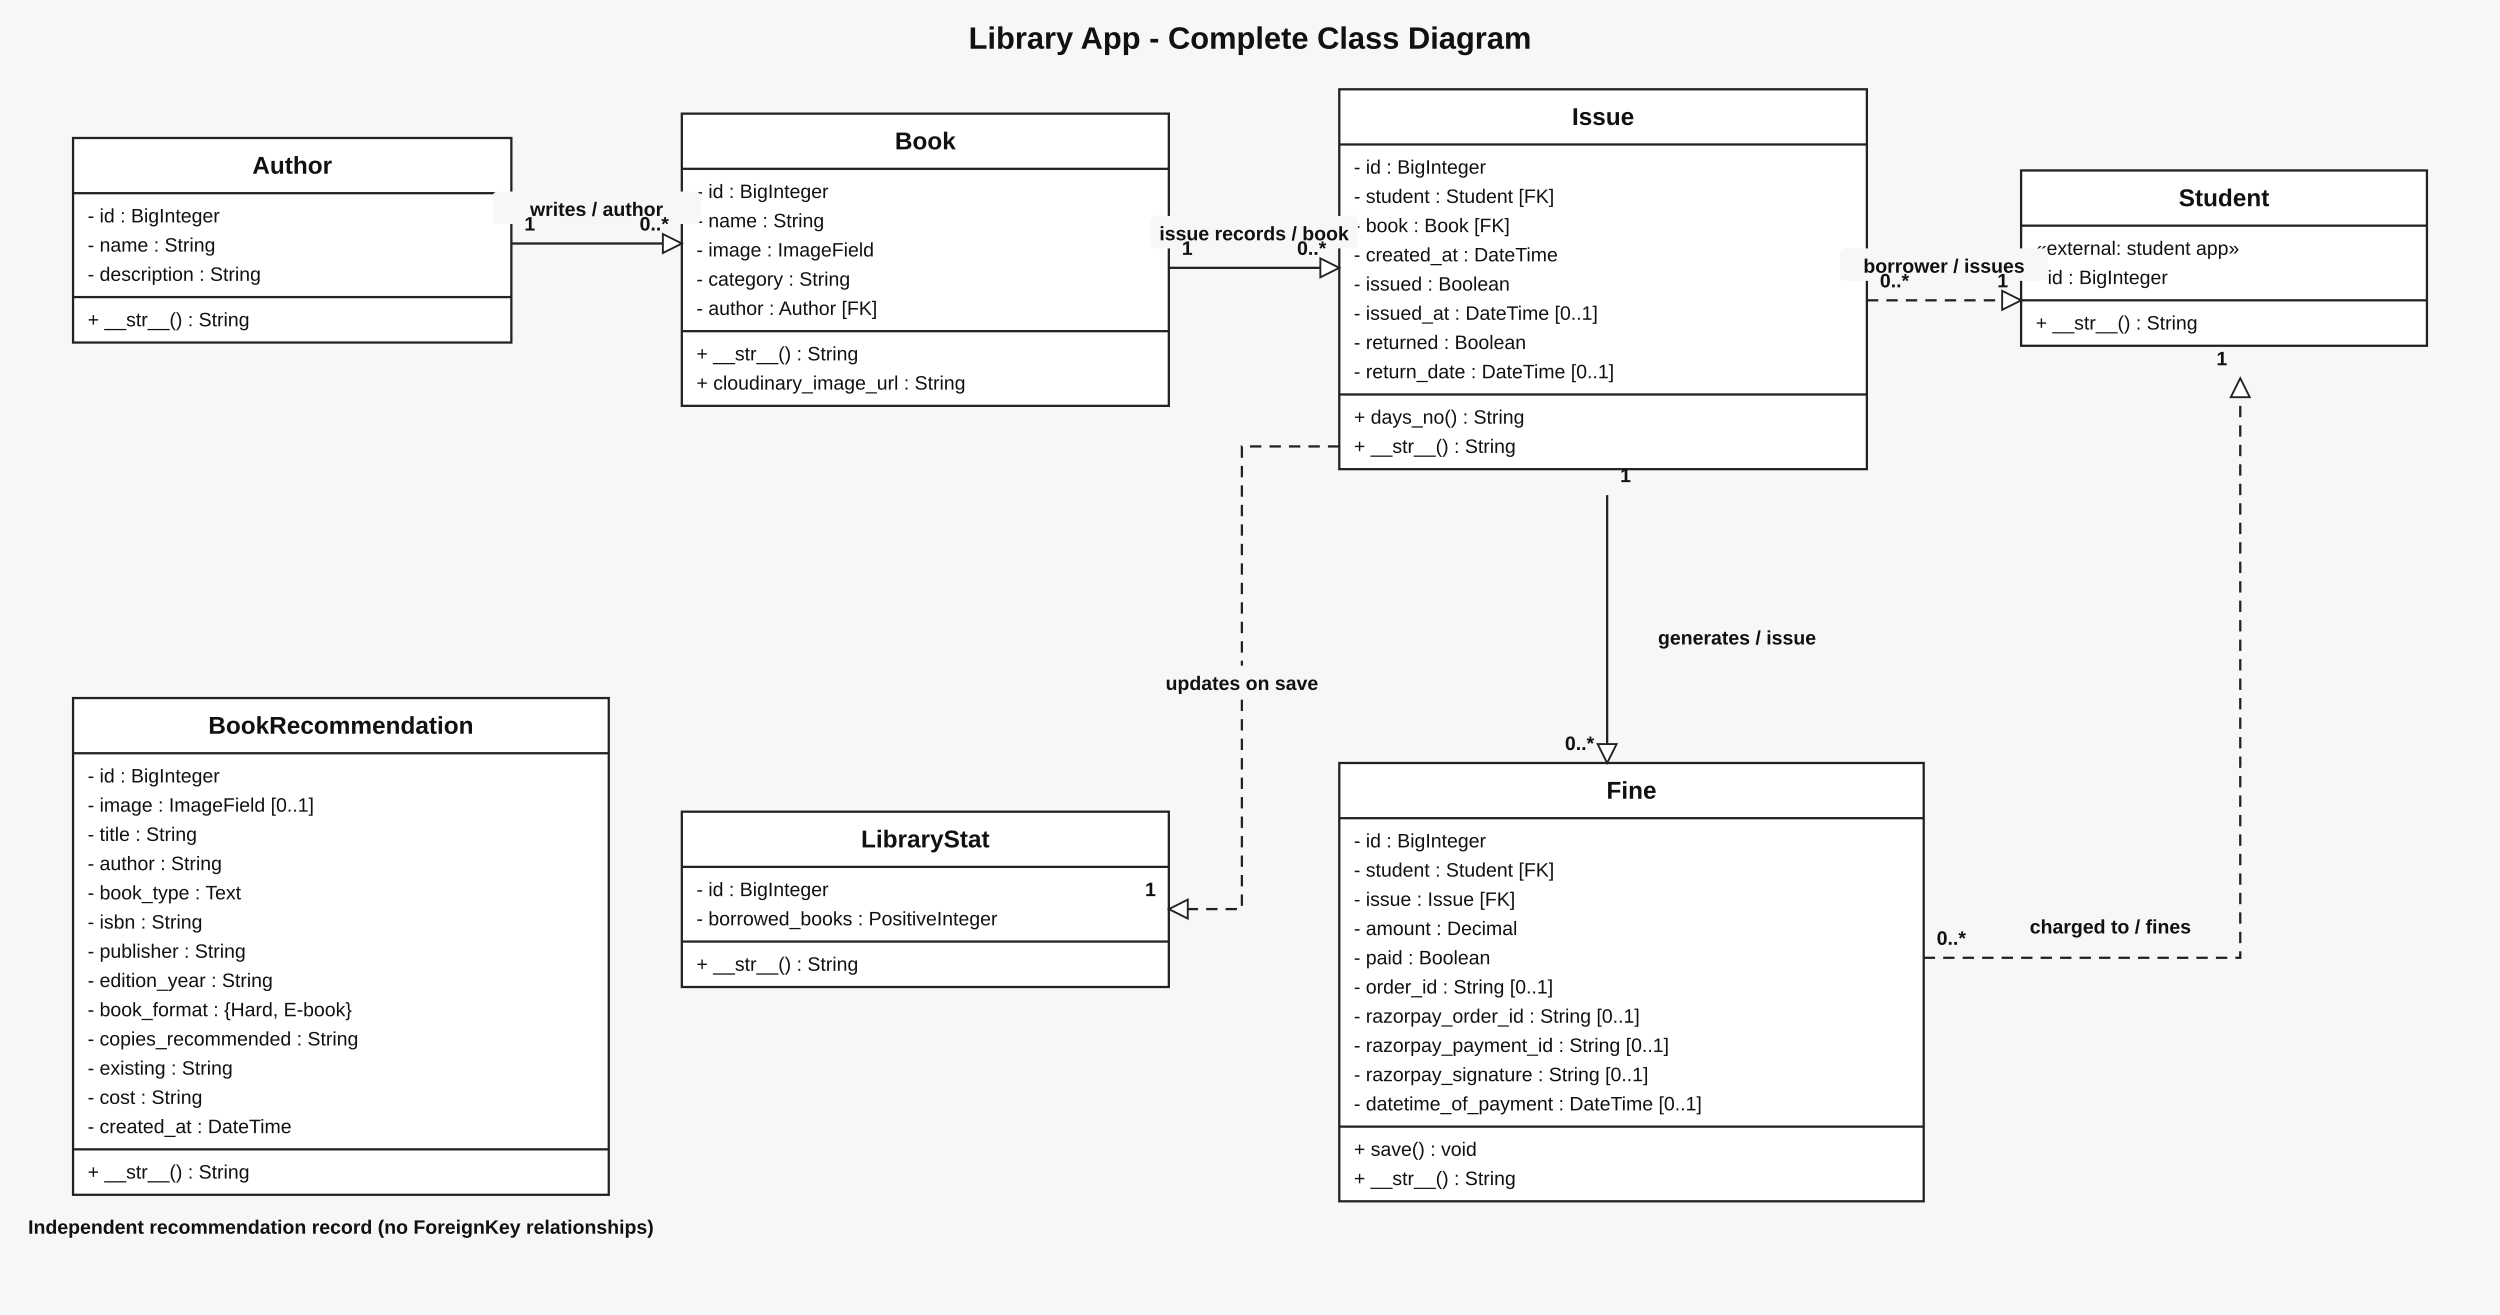
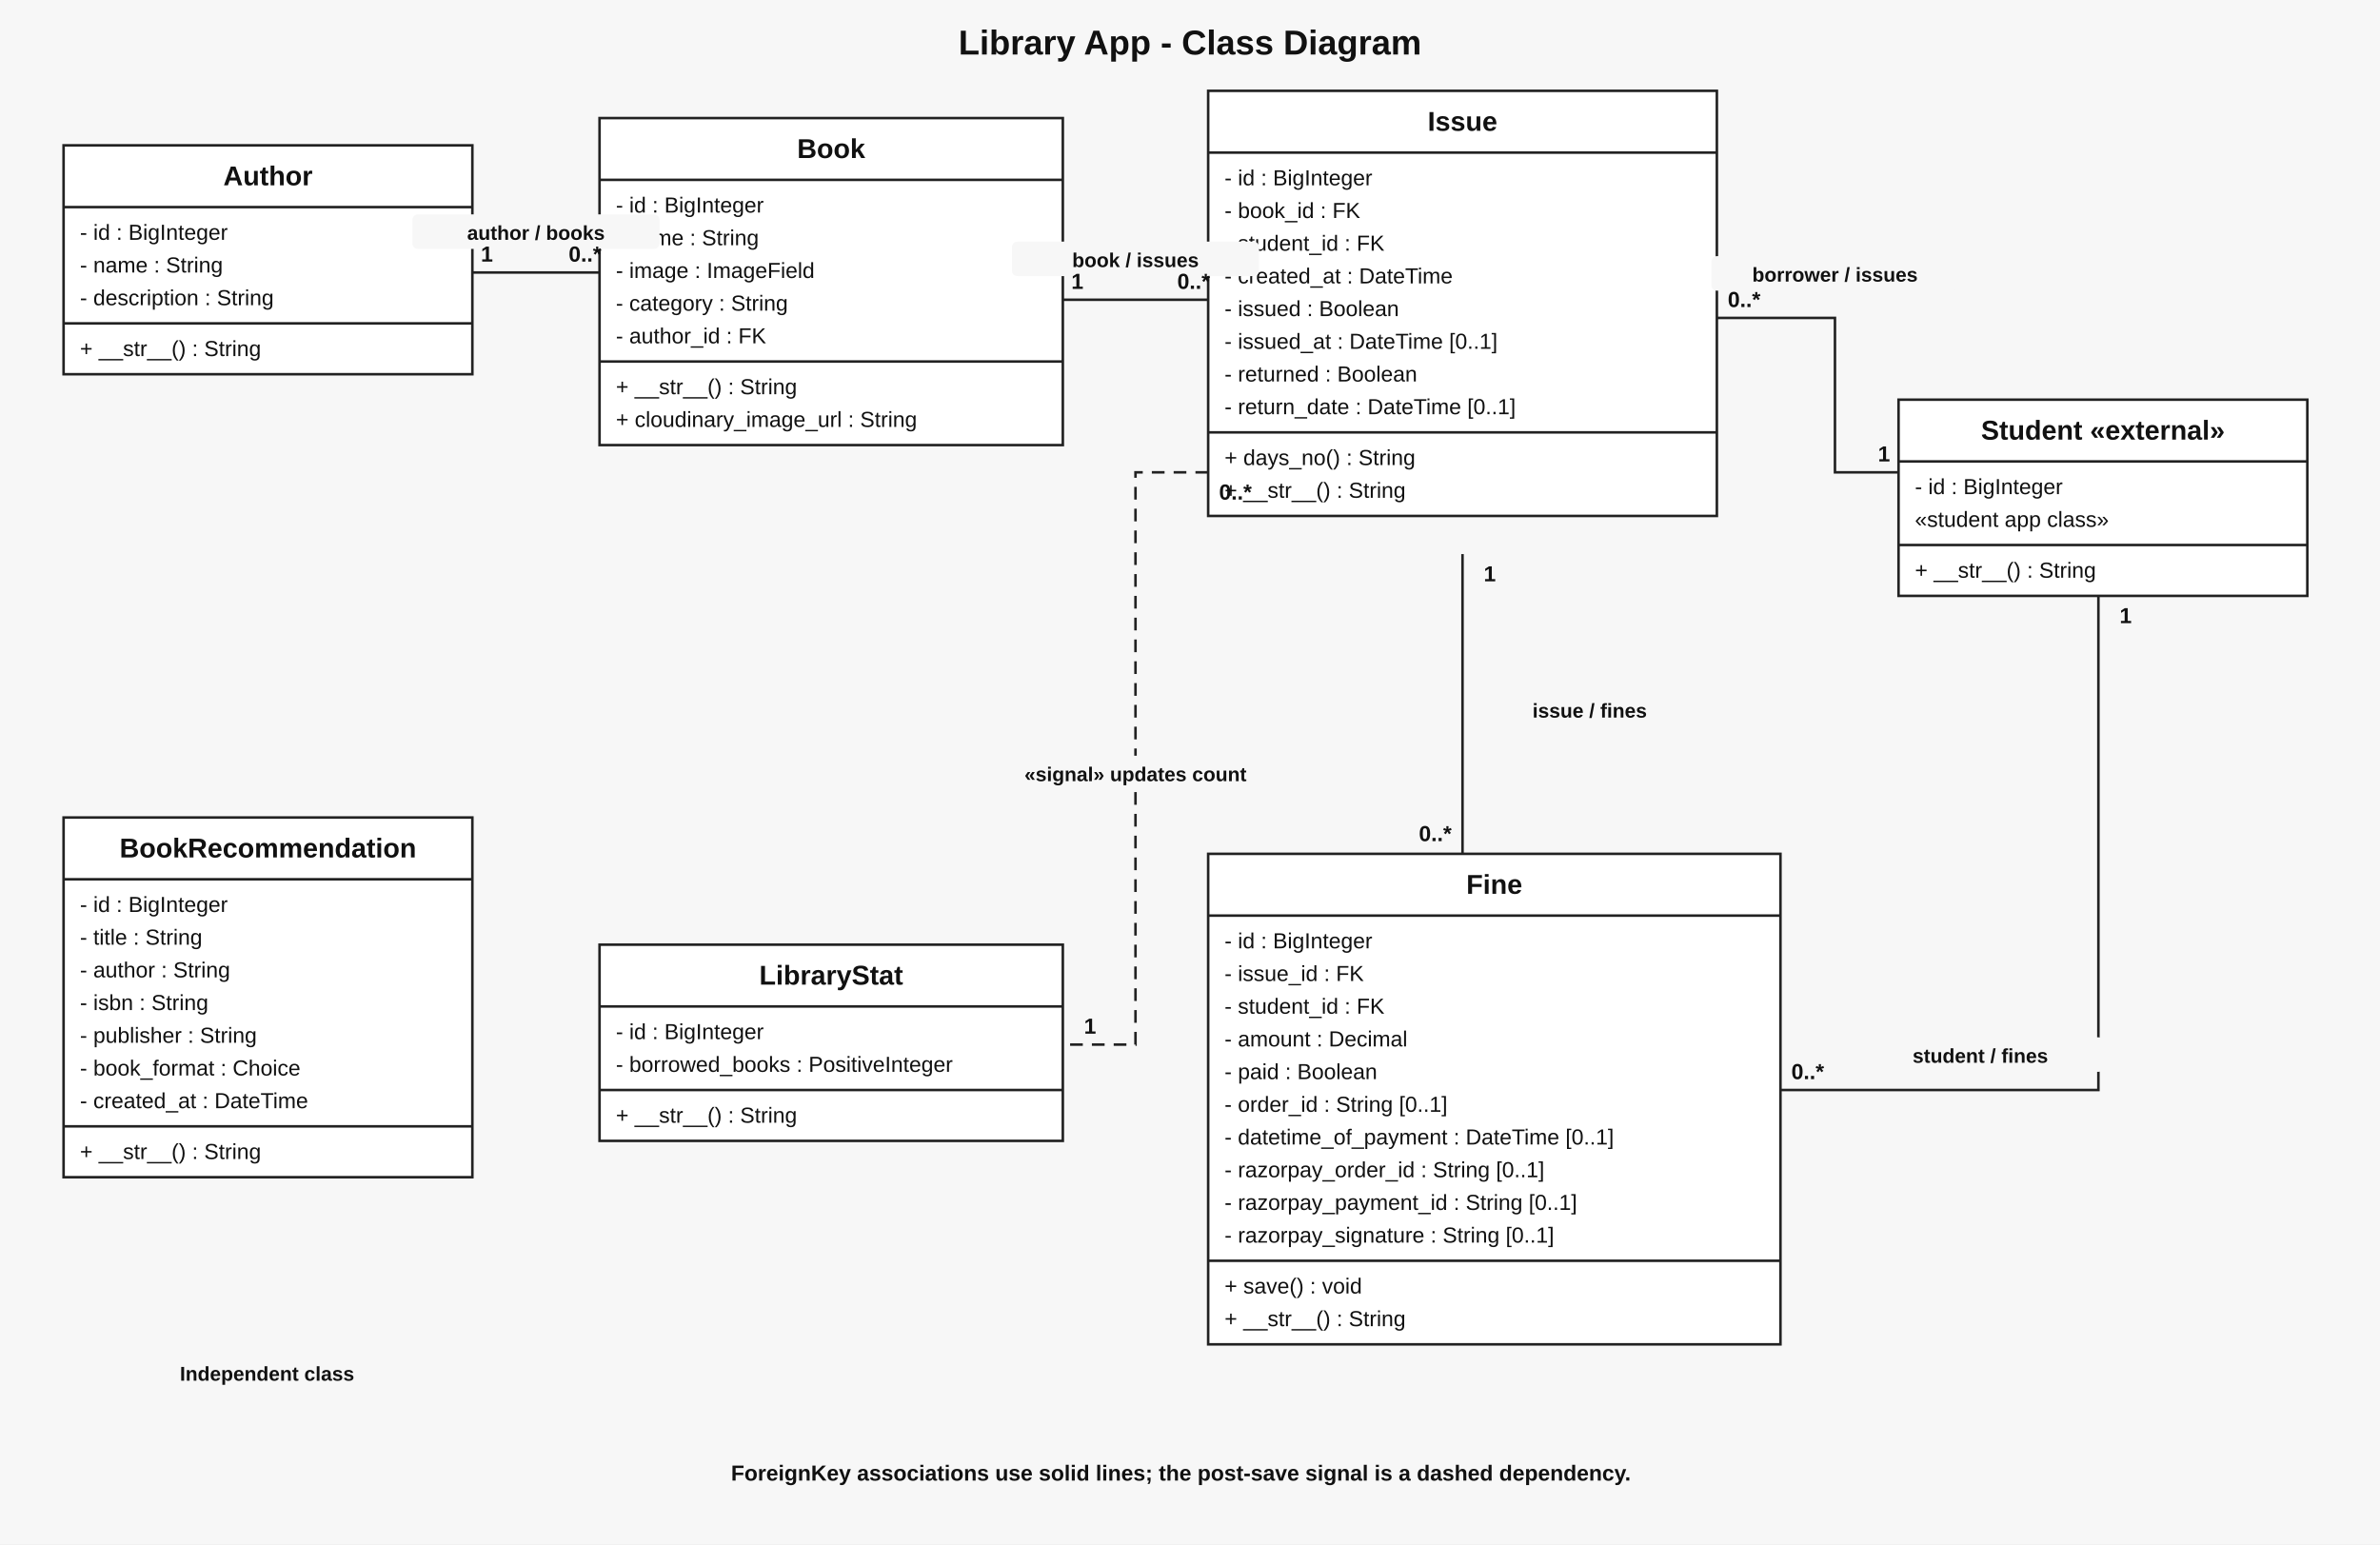
- <svg xmlns="http://www.w3.org/2000/svg" width="1540" height="810" viewBox="0 0 1540 810" role="img" aria-label="Library App - Complete Class Diagram">
+ <svg xmlns="http://www.w3.org/2000/svg" width="1310" height="850" viewBox="0 0 1310 850" role="img" aria-label="Library App - Class Diagram">
  <defs>
    <marker id="arrow" viewBox="0 0 10 10" refX="9" refY="5" markerWidth="7" markerHeight="7" orient="auto">
      <path d="M0,0 L10,5 L0,10 z" fill="#222" />
    </marker>
    <marker id="open" viewBox="0 0 12 12" refX="11" refY="6" markerWidth="10" markerHeight="10" orient="auto">
      <path d="M1,1 L11,6 L1,11 z" fill="#fff" stroke="#222" />
    </marker>
  </defs>
  <rect width="100%" height="100%" fill="#f7f7f7" />
  <g font-family="Arial,Helvetica,sans-serif" stroke="#222" stroke-width="1.4">
-     <text x="770.0" y="30" font-size="19" text-anchor="middle" font-weight="bold" fill="#111" stroke="none">Library App - Complete Class Diagram</text>
-     <rect x="45" y="85" width="270" height="126" fill="#fff" />
-     <line x1="45" y1="119" x2="315" y2="119" />
-     <line x1="45" y1="183" x2="315" y2="183" />
-     <text x="180.0" y="107" font-size="15" text-anchor="middle" font-weight="bold" fill="#111" stroke="none">Author</text>
-     <text x="54" y="137" font-size="12" text-anchor="start" font-weight="normal" fill="#111" stroke="none">- id : BigInteger</text>
-     <text x="54" y="155" font-size="12" text-anchor="start" font-weight="normal" fill="#111" stroke="none">- name : String</text>
-     <text x="54" y="173" font-size="12" text-anchor="start" font-weight="normal" fill="#111" stroke="none">- description : String</text>
-     <text x="54" y="201" font-size="12" text-anchor="start" font-weight="normal" fill="#111" stroke="none">+ __str__() : String</text>
-     <rect x="420" y="70" width="300" height="180" fill="#fff" />
-     <line x1="420" y1="104" x2="720" y2="104" />
-     <line x1="420" y1="204" x2="720" y2="204" />
-     <text x="570.0" y="92" font-size="15" text-anchor="middle" font-weight="bold" fill="#111" stroke="none">Book</text>
-     <text x="429" y="122" font-size="12" text-anchor="start" font-weight="normal" fill="#111" stroke="none">- id : BigInteger</text>
-     <text x="429" y="140" font-size="12" text-anchor="start" font-weight="normal" fill="#111" stroke="none">- name : String</text>
-     <text x="429" y="158" font-size="12" text-anchor="start" font-weight="normal" fill="#111" stroke="none">- image : ImageField</text>
-     <text x="429" y="176" font-size="12" text-anchor="start" font-weight="normal" fill="#111" stroke="none">- category : String</text>
-     <text x="429" y="194" font-size="12" text-anchor="start" font-weight="normal" fill="#111" stroke="none">- author : Author [FK]</text>
-     <text x="429" y="222" font-size="12" text-anchor="start" font-weight="normal" fill="#111" stroke="none">+ __str__() : String</text>
-     <text x="429" y="240" font-size="12" text-anchor="start" font-weight="normal" fill="#111" stroke="none">+ cloudinary_image_url : String</text>
-     <rect x="825" y="55" width="325" height="234" fill="#fff" />
-     <line x1="825" y1="89" x2="1150" y2="89" />
-     <line x1="825" y1="243" x2="1150" y2="243" />
-     <text x="987.5" y="77" font-size="15" text-anchor="middle" font-weight="bold" fill="#111" stroke="none">Issue</text>
-     <text x="834" y="107" font-size="12" text-anchor="start" font-weight="normal" fill="#111" stroke="none">- id : BigInteger</text>
-     <text x="834" y="125" font-size="12" text-anchor="start" font-weight="normal" fill="#111" stroke="none">- student : Student [FK]</text>
-     <text x="834" y="143" font-size="12" text-anchor="start" font-weight="normal" fill="#111" stroke="none">- book : Book [FK]</text>
-     <text x="834" y="161" font-size="12" text-anchor="start" font-weight="normal" fill="#111" stroke="none">- created_at : DateTime</text>
-     <text x="834" y="179" font-size="12" text-anchor="start" font-weight="normal" fill="#111" stroke="none">- issued : Boolean</text>
-     <text x="834" y="197" font-size="12" text-anchor="start" font-weight="normal" fill="#111" stroke="none">- issued_at : DateTime [0..1]</text>
-     <text x="834" y="215" font-size="12" text-anchor="start" font-weight="normal" fill="#111" stroke="none">- returned : Boolean</text>
-     <text x="834" y="233" font-size="12" text-anchor="start" font-weight="normal" fill="#111" stroke="none">- return_date : DateTime [0..1]</text>
-     <text x="834" y="261" font-size="12" text-anchor="start" font-weight="normal" fill="#111" stroke="none">+ days_no() : String</text>
-     <text x="834" y="279" font-size="12" text-anchor="start" font-weight="normal" fill="#111" stroke="none">+ __str__() : String</text>
-     <rect x="1245" y="105" width="250" height="108" fill="#fff" />
-     <line x1="1245" y1="139" x2="1495" y2="139" />
-     <line x1="1245" y1="185" x2="1495" y2="185" />
-     <text x="1370.0" y="127" font-size="15" text-anchor="middle" font-weight="bold" fill="#111" stroke="none">Student</text>
-     <text x="1254" y="157" font-size="12" text-anchor="start" font-weight="normal" fill="#111" stroke="none">«external: student app»</text>
-     <text x="1254" y="175" font-size="12" text-anchor="start" font-weight="normal" fill="#111" stroke="none">- id : BigInteger</text>
-     <text x="1254" y="203" font-size="12" text-anchor="start" font-weight="normal" fill="#111" stroke="none">+ __str__() : String</text>
-     <rect x="825" y="470" width="360" height="270" fill="#fff" />
-     <line x1="825" y1="504" x2="1185" y2="504" />
-     <line x1="825" y1="694" x2="1185" y2="694" />
-     <text x="1005.0" y="492" font-size="15" text-anchor="middle" font-weight="bold" fill="#111" stroke="none">Fine</text>
-     <text x="834" y="522" font-size="12" text-anchor="start" font-weight="normal" fill="#111" stroke="none">- id : BigInteger</text>
-     <text x="834" y="540" font-size="12" text-anchor="start" font-weight="normal" fill="#111" stroke="none">- student : Student [FK]</text>
-     <text x="834" y="558" font-size="12" text-anchor="start" font-weight="normal" fill="#111" stroke="none">- issue : Issue [FK]</text>
-     <text x="834" y="576" font-size="12" text-anchor="start" font-weight="normal" fill="#111" stroke="none">- amount : Decimal</text>
-     <text x="834" y="594" font-size="12" text-anchor="start" font-weight="normal" fill="#111" stroke="none">- paid : Boolean</text>
-     <text x="834" y="612" font-size="12" text-anchor="start" font-weight="normal" fill="#111" stroke="none">- order_id : String [0..1]</text>
-     <text x="834" y="630" font-size="12" text-anchor="start" font-weight="normal" fill="#111" stroke="none">- razorpay_order_id : String [0..1]</text>
-     <text x="834" y="648" font-size="12" text-anchor="start" font-weight="normal" fill="#111" stroke="none">- razorpay_payment_id : String [0..1]</text>
-     <text x="834" y="666" font-size="12" text-anchor="start" font-weight="normal" fill="#111" stroke="none">- razorpay_signature : String [0..1]</text>
-     <text x="834" y="684" font-size="12" text-anchor="start" font-weight="normal" fill="#111" stroke="none">- datetime_of_payment : DateTime [0..1]</text>
-     <text x="834" y="712" font-size="12" text-anchor="start" font-weight="normal" fill="#111" stroke="none">+ save() : void</text>
-     <text x="834" y="730" font-size="12" text-anchor="start" font-weight="normal" fill="#111" stroke="none">+ __str__() : String</text>
-     <rect x="420" y="500" width="300" height="108" fill="#fff" />
-     <line x1="420" y1="534" x2="720" y2="534" />
-     <line x1="420" y1="580" x2="720" y2="580" />
-     <text x="570.0" y="522" font-size="15" text-anchor="middle" font-weight="bold" fill="#111" stroke="none">LibraryStat</text>
-     <text x="429" y="552" font-size="12" text-anchor="start" font-weight="normal" fill="#111" stroke="none">- id : BigInteger</text>
-     <text x="429" y="570" font-size="12" text-anchor="start" font-weight="normal" fill="#111" stroke="none">- borrowed_books : PositiveInteger</text>
-     <text x="429" y="598" font-size="12" text-anchor="start" font-weight="normal" fill="#111" stroke="none">+ __str__() : String</text>
-     <rect x="45" y="430" width="330" height="306" fill="#fff" />
-     <line x1="45" y1="464" x2="375" y2="464" />
-     <line x1="45" y1="708" x2="375" y2="708" />
-     <text x="210.0" y="452" font-size="15" text-anchor="middle" font-weight="bold" fill="#111" stroke="none">BookRecommendation</text>
-     <text x="54" y="482" font-size="12" text-anchor="start" font-weight="normal" fill="#111" stroke="none">- id : BigInteger</text>
-     <text x="54" y="500" font-size="12" text-anchor="start" font-weight="normal" fill="#111" stroke="none">- image : ImageField [0..1]</text>
-     <text x="54" y="518" font-size="12" text-anchor="start" font-weight="normal" fill="#111" stroke="none">- title : String</text>
-     <text x="54" y="536" font-size="12" text-anchor="start" font-weight="normal" fill="#111" stroke="none">- author : String</text>
-     <text x="54" y="554" font-size="12" text-anchor="start" font-weight="normal" fill="#111" stroke="none">- book_type : Text</text>
-     <text x="54" y="572" font-size="12" text-anchor="start" font-weight="normal" fill="#111" stroke="none">- isbn : String</text>
-     <text x="54" y="590" font-size="12" text-anchor="start" font-weight="normal" fill="#111" stroke="none">- publisher : String</text>
-     <text x="54" y="608" font-size="12" text-anchor="start" font-weight="normal" fill="#111" stroke="none">- edition_year : String</text>
-     <text x="54" y="626" font-size="12" text-anchor="start" font-weight="normal" fill="#111" stroke="none">- book_format : {Hard, E-book}</text>
-     <text x="54" y="644" font-size="12" text-anchor="start" font-weight="normal" fill="#111" stroke="none">- copies_recommended : String</text>
-     <text x="54" y="662" font-size="12" text-anchor="start" font-weight="normal" fill="#111" stroke="none">- existing : String</text>
-     <text x="54" y="680" font-size="12" text-anchor="start" font-weight="normal" fill="#111" stroke="none">- cost : String</text>
-     <text x="54" y="698" font-size="12" text-anchor="start" font-weight="normal" fill="#111" stroke="none">- created_at : DateTime</text>
-     <text x="54" y="726" font-size="12" text-anchor="start" font-weight="normal" fill="#111" stroke="none">+ __str__() : String</text>
-     <path d="M315,150 L420,150" fill="none" marker-end="url(#open)" />
-     <rect x="303.5" y="118" width="128" height="20" rx="3" fill="#f7f7f7" stroke="none" />
-     <text x="367.5" y="133" font-size="12" text-anchor="middle" font-weight="bold" fill="#111" stroke="none">writes / author</text>
-     <text x="323" y="142" font-size="12" text-anchor="start" font-weight="bold" fill="#111" stroke="none">1</text>
-     <text x="412" y="142" font-size="12" text-anchor="end" font-weight="bold" fill="#111" stroke="none">0..*</text>
-     <path d="M720,165 L825,165" fill="none" marker-end="url(#open)" />
-     <rect x="708.5" y="133" width="128" height="20" rx="3" fill="#f7f7f7" stroke="none" />
-     <text x="772.5" y="148" font-size="12" text-anchor="middle" font-weight="bold" fill="#111" stroke="none">issue records / book</text>
-     <text x="728" y="157" font-size="12" text-anchor="start" font-weight="bold" fill="#111" stroke="none">1</text>
-     <text x="817" y="157" font-size="12" text-anchor="end" font-weight="bold" fill="#111" stroke="none">0..*</text>
-     <path d="M1150,185 L1245,185" fill="none" marker-end="url(#open)" stroke-dasharray="7 5" />
-     <rect x="1133.5" y="153" width="128" height="20" rx="3" fill="#f7f7f7" stroke="none" />
-     <text x="1197.5" y="168" font-size="12" text-anchor="middle" font-weight="bold" fill="#111" stroke="none">borrower / issues</text>
-     <text x="1158" y="177" font-size="12" text-anchor="start" font-weight="bold" fill="#111" stroke="none">0..*</text>
-     <text x="1237" y="177" font-size="12" text-anchor="end" font-weight="bold" fill="#111" stroke="none">1</text>
-     <path d="M990,305 L990,470" fill="none" marker-end="url(#open)" />
-     <rect x="1006" y="382" width="128" height="20" rx="3" fill="#f7f7f7" stroke="none" />
-     <text x="1070" y="397" font-size="12" text-anchor="middle" font-weight="bold" fill="#111" stroke="none">generates / issue</text>
-     <text x="998" y="297" font-size="12" text-anchor="start" font-weight="bold" fill="#111" stroke="none">1</text>
-     <text x="982" y="462" font-size="12" text-anchor="end" font-weight="bold" fill="#111" stroke="none">0..*</text>
-     <path d="M1185,590 L1380,590 L1380,233" fill="none" marker-end="url(#open)" stroke-dasharray="7 5" />
-     <rect x="1236" y="560" width="128" height="20" rx="3" fill="#f7f7f7" stroke="none" />
-     <text x="1300" y="575" font-size="12" text-anchor="middle" font-weight="bold" fill="#111" stroke="none">charged to / fines</text>
-     <text x="1193" y="582" font-size="12" text-anchor="start" font-weight="bold" fill="#111" stroke="none">0..*</text>
-     <text x="1372" y="225" font-size="12" text-anchor="end" font-weight="bold" fill="#111" stroke="none">1</text>
-     <path d="M825,275 L765,275 L765,560 L720,560" fill="none" marker-end="url(#open)" stroke-dasharray="7 5" />
-     <rect x="701" y="410" width="128" height="20" rx="3" fill="#f7f7f7" stroke="none" />
-     <text x="765" y="425" font-size="12" text-anchor="middle" font-weight="bold" fill="#111" stroke="none">updates on save</text>
-     <text x="712" y="552" font-size="12" text-anchor="end" font-weight="bold" fill="#111" stroke="none">1</text>
-     <text x="210" y="760" font-size="12" text-anchor="middle" font-weight="bold" fill="#111" stroke="none">Independent recommendation record (no ForeignKey relationships)</text>
+     <text x="655.0" y="30" font-size="19" text-anchor="middle" font-weight="bold" fill="#111" stroke="none">Library App - Class Diagram</text>
+     <rect x="35" y="80" width="225" height="126" fill="#fff" />
+     <line x1="35" y1="114" x2="260" y2="114" />
+     <line x1="35" y1="178" x2="260" y2="178" />
+     <text x="147.5" y="102" font-size="15" text-anchor="middle" font-weight="bold" fill="#111" stroke="none">Author</text>
+     <text x="44" y="132" font-size="12" text-anchor="start" font-weight="normal" fill="#111" stroke="none">- id : BigInteger</text>
+     <text x="44" y="150" font-size="12" text-anchor="start" font-weight="normal" fill="#111" stroke="none">- name : String</text>
+     <text x="44" y="168" font-size="12" text-anchor="start" font-weight="normal" fill="#111" stroke="none">- description : String</text>
+     <text x="44" y="196" font-size="12" text-anchor="start" font-weight="normal" fill="#111" stroke="none">+ __str__() : String</text>
+     <rect x="330" y="65" width="255" height="180" fill="#fff" />
+     <line x1="330" y1="99" x2="585" y2="99" />
+     <line x1="330" y1="199" x2="585" y2="199" />
+     <text x="457.5" y="87" font-size="15" text-anchor="middle" font-weight="bold" fill="#111" stroke="none">Book</text>
+     <text x="339" y="117" font-size="12" text-anchor="start" font-weight="normal" fill="#111" stroke="none">- id : BigInteger</text>
+     <text x="339" y="135" font-size="12" text-anchor="start" font-weight="normal" fill="#111" stroke="none">- name : String</text>
+     <text x="339" y="153" font-size="12" text-anchor="start" font-weight="normal" fill="#111" stroke="none">- image : ImageField</text>
+     <text x="339" y="171" font-size="12" text-anchor="start" font-weight="normal" fill="#111" stroke="none">- category : String</text>
+     <text x="339" y="189" font-size="12" text-anchor="start" font-weight="normal" fill="#111" stroke="none">- author_id : FK</text>
+     <text x="339" y="217" font-size="12" text-anchor="start" font-weight="normal" fill="#111" stroke="none">+ __str__() : String</text>
+     <text x="339" y="235" font-size="12" text-anchor="start" font-weight="normal" fill="#111" stroke="none">+ cloudinary_image_url : String</text>
+     <rect x="665" y="50" width="280" height="234" fill="#fff" />
+     <line x1="665" y1="84" x2="945" y2="84" />
+     <line x1="665" y1="238" x2="945" y2="238" />
+     <text x="805.0" y="72" font-size="15" text-anchor="middle" font-weight="bold" fill="#111" stroke="none">Issue</text>
+     <text x="674" y="102" font-size="12" text-anchor="start" font-weight="normal" fill="#111" stroke="none">- id : BigInteger</text>
+     <text x="674" y="120" font-size="12" text-anchor="start" font-weight="normal" fill="#111" stroke="none">- book_id : FK</text>
+     <text x="674" y="138" font-size="12" text-anchor="start" font-weight="normal" fill="#111" stroke="none">- student_id : FK</text>
+     <text x="674" y="156" font-size="12" text-anchor="start" font-weight="normal" fill="#111" stroke="none">- created_at : DateTime</text>
+     <text x="674" y="174" font-size="12" text-anchor="start" font-weight="normal" fill="#111" stroke="none">- issued : Boolean</text>
+     <text x="674" y="192" font-size="12" text-anchor="start" font-weight="normal" fill="#111" stroke="none">- issued_at : DateTime [0..1]</text>
+     <text x="674" y="210" font-size="12" text-anchor="start" font-weight="normal" fill="#111" stroke="none">- returned : Boolean</text>
+     <text x="674" y="228" font-size="12" text-anchor="start" font-weight="normal" fill="#111" stroke="none">- return_date : DateTime [0..1]</text>
+     <text x="674" y="256" font-size="12" text-anchor="start" font-weight="normal" fill="#111" stroke="none">+ days_no() : String</text>
+     <text x="674" y="274" font-size="12" text-anchor="start" font-weight="normal" fill="#111" stroke="none">+ __str__() : String</text>
+     <rect x="665" y="470" width="315" height="270" fill="#fff" />
+     <line x1="665" y1="504" x2="980" y2="504" />
+     <line x1="665" y1="694" x2="980" y2="694" />
+     <text x="822.5" y="492" font-size="15" text-anchor="middle" font-weight="bold" fill="#111" stroke="none">Fine</text>
+     <text x="674" y="522" font-size="12" text-anchor="start" font-weight="normal" fill="#111" stroke="none">- id : BigInteger</text>
+     <text x="674" y="540" font-size="12" text-anchor="start" font-weight="normal" fill="#111" stroke="none">- issue_id : FK</text>
+     <text x="674" y="558" font-size="12" text-anchor="start" font-weight="normal" fill="#111" stroke="none">- student_id : FK</text>
+     <text x="674" y="576" font-size="12" text-anchor="start" font-weight="normal" fill="#111" stroke="none">- amount : Decimal</text>
+     <text x="674" y="594" font-size="12" text-anchor="start" font-weight="normal" fill="#111" stroke="none">- paid : Boolean</text>
+     <text x="674" y="612" font-size="12" text-anchor="start" font-weight="normal" fill="#111" stroke="none">- order_id : String [0..1]</text>
+     <text x="674" y="630" font-size="12" text-anchor="start" font-weight="normal" fill="#111" stroke="none">- datetime_of_payment : DateTime [0..1]</text>
+     <text x="674" y="648" font-size="12" text-anchor="start" font-weight="normal" fill="#111" stroke="none">- razorpay_order_id : String [0..1]</text>
+     <text x="674" y="666" font-size="12" text-anchor="start" font-weight="normal" fill="#111" stroke="none">- razorpay_payment_id : String [0..1]</text>
+     <text x="674" y="684" font-size="12" text-anchor="start" font-weight="normal" fill="#111" stroke="none">- razorpay_signature : String [0..1]</text>
+     <text x="674" y="712" font-size="12" text-anchor="start" font-weight="normal" fill="#111" stroke="none">+ save() : void</text>
+     <text x="674" y="730" font-size="12" text-anchor="start" font-weight="normal" fill="#111" stroke="none">+ __str__() : String</text>
+     <rect x="1045" y="220" width="225" height="108" fill="#fff" />
+     <line x1="1045" y1="254" x2="1270" y2="254" />
+     <line x1="1045" y1="300" x2="1270" y2="300" />
+     <text x="1157.5" y="242" font-size="15" text-anchor="middle" font-weight="bold" fill="#111" stroke="none">Student «external»</text>
+     <text x="1054" y="272" font-size="12" text-anchor="start" font-weight="normal" fill="#111" stroke="none">- id : BigInteger</text>
+     <text x="1054" y="290" font-size="12" text-anchor="start" font-weight="normal" fill="#111" stroke="none">«student app class»</text>
+     <text x="1054" y="318" font-size="12" text-anchor="start" font-weight="normal" fill="#111" stroke="none">+ __str__() : String</text>
+     <rect x="330" y="520" width="255" height="108" fill="#fff" />
+     <line x1="330" y1="554" x2="585" y2="554" />
+     <line x1="330" y1="600" x2="585" y2="600" />
+     <text x="457.5" y="542" font-size="15" text-anchor="middle" font-weight="bold" fill="#111" stroke="none">LibraryStat</text>
+     <text x="339" y="572" font-size="12" text-anchor="start" font-weight="normal" fill="#111" stroke="none">- id : BigInteger</text>
+     <text x="339" y="590" font-size="12" text-anchor="start" font-weight="normal" fill="#111" stroke="none">- borrowed_books : PositiveInteger</text>
+     <text x="339" y="618" font-size="12" text-anchor="start" font-weight="normal" fill="#111" stroke="none">+ __str__() : String</text>
+     <rect x="35" y="450" width="225" height="198" fill="#fff" />
+     <line x1="35" y1="484" x2="260" y2="484" />
+     <line x1="35" y1="620" x2="260" y2="620" />
+     <text x="147.5" y="472" font-size="15" text-anchor="middle" font-weight="bold" fill="#111" stroke="none">BookRecommendation</text>
+     <text x="44" y="502" font-size="12" text-anchor="start" font-weight="normal" fill="#111" stroke="none">- id : BigInteger</text>
+     <text x="44" y="520" font-size="12" text-anchor="start" font-weight="normal" fill="#111" stroke="none">- title : String</text>
+     <text x="44" y="538" font-size="12" text-anchor="start" font-weight="normal" fill="#111" stroke="none">- author : String</text>
+     <text x="44" y="556" font-size="12" text-anchor="start" font-weight="normal" fill="#111" stroke="none">- isbn : String</text>
+     <text x="44" y="574" font-size="12" text-anchor="start" font-weight="normal" fill="#111" stroke="none">- publisher : String</text>
+     <text x="44" y="592" font-size="12" text-anchor="start" font-weight="normal" fill="#111" stroke="none">- book_format : Choice</text>
+     <text x="44" y="610" font-size="12" text-anchor="start" font-weight="normal" fill="#111" stroke="none">- created_at : DateTime</text>
+     <text x="44" y="638" font-size="12" text-anchor="start" font-weight="normal" fill="#111" stroke="none">+ __str__() : String</text>
+     <path d="M260,150 L330,150" fill="none" />
+     <rect x="227" y="118" width="136" height="19" rx="3" fill="#f7f7f7" stroke="none" />
+     <text x="295" y="132" font-size="11" text-anchor="middle" font-weight="bold" fill="#111" stroke="none">author / books</text>
+     <text x="268" y="144" font-size="12" text-anchor="middle" font-weight="bold" fill="#111" stroke="none">1</text>
+     <text x="322" y="144" font-size="12" text-anchor="middle" font-weight="bold" fill="#111" stroke="none">0..*</text>
+     <path d="M585,165 L665,165" fill="none" />
+     <rect x="557" y="133" width="136" height="19" rx="3" fill="#f7f7f7" stroke="none" />
+     <text x="625" y="147" font-size="11" text-anchor="middle" font-weight="bold" fill="#111" stroke="none">book / issues</text>
+     <text x="593" y="159" font-size="12" text-anchor="middle" font-weight="bold" fill="#111" stroke="none">1</text>
+     <text x="657" y="159" font-size="12" text-anchor="middle" font-weight="bold" fill="#111" stroke="none">0..*</text>
+     <path d="M805,305 L805,470" fill="none" />
+     <rect x="807" y="381" width="136" height="19" rx="3" fill="#f7f7f7" stroke="none" />
+     <text x="875" y="395" font-size="11" text-anchor="middle" font-weight="bold" fill="#111" stroke="none">issue / fines</text>
+     <text x="820" y="320" font-size="12" text-anchor="middle" font-weight="bold" fill="#111" stroke="none">1</text>
+     <text x="790" y="463" font-size="12" text-anchor="middle" font-weight="bold" fill="#111" stroke="none">0..*</text>
+     <path d="M945,175 L1010,175 L1010,260 L1045,260" fill="none" />
+     <rect x="942" y="141" width="136" height="19" rx="3" fill="#f7f7f7" stroke="none" />
+     <text x="1010" y="155" font-size="11" text-anchor="middle" font-weight="bold" fill="#111" stroke="none">borrower / issues</text>
+     <text x="960" y="169" font-size="12" text-anchor="middle" font-weight="bold" fill="#111" stroke="none">0..*</text>
+     <text x="1037" y="254" font-size="12" text-anchor="middle" font-weight="bold" fill="#111" stroke="none">1</text>
+     <path d="M980,600 L1155,600 L1155,328" fill="none" />
+     <rect x="1022" y="571" width="136" height="19" rx="3" fill="#f7f7f7" stroke="none" />
+     <text x="1090" y="585" font-size="11" text-anchor="middle" font-weight="bold" fill="#111" stroke="none">student / fines</text>
+     <text x="995" y="594" font-size="12" text-anchor="middle" font-weight="bold" fill="#111" stroke="none">0..*</text>
+     <text x="1170" y="343" font-size="12" text-anchor="middle" font-weight="bold" fill="#111" stroke="none">1</text>
+     <path d="M665,260 L625,260 L625,575 L585,575" fill="none" stroke-dasharray="7 5" />
+     <rect x="557" y="416" width="136" height="19" rx="3" fill="#f7f7f7" stroke="none" />
+     <text x="625" y="430" font-size="11" text-anchor="middle" font-weight="bold" fill="#111" stroke="none">«signal» updates count</text>
+     <text x="680" y="275" font-size="12" text-anchor="middle" font-weight="bold" fill="#111" stroke="none">0..*</text>
+     <text x="600" y="569" font-size="12" text-anchor="middle" font-weight="bold" fill="#111" stroke="none">1</text>
+     <text x="147" y="760" font-size="11" text-anchor="middle" font-weight="bold" fill="#111" stroke="none">Independent class</text>
+     <text x="650" y="815" font-size="12" text-anchor="middle" font-weight="bold" fill="#111" stroke="none">ForeignKey associations use solid lines; the post-save signal is a dashed dependency.</text>
  </g>
</svg>
